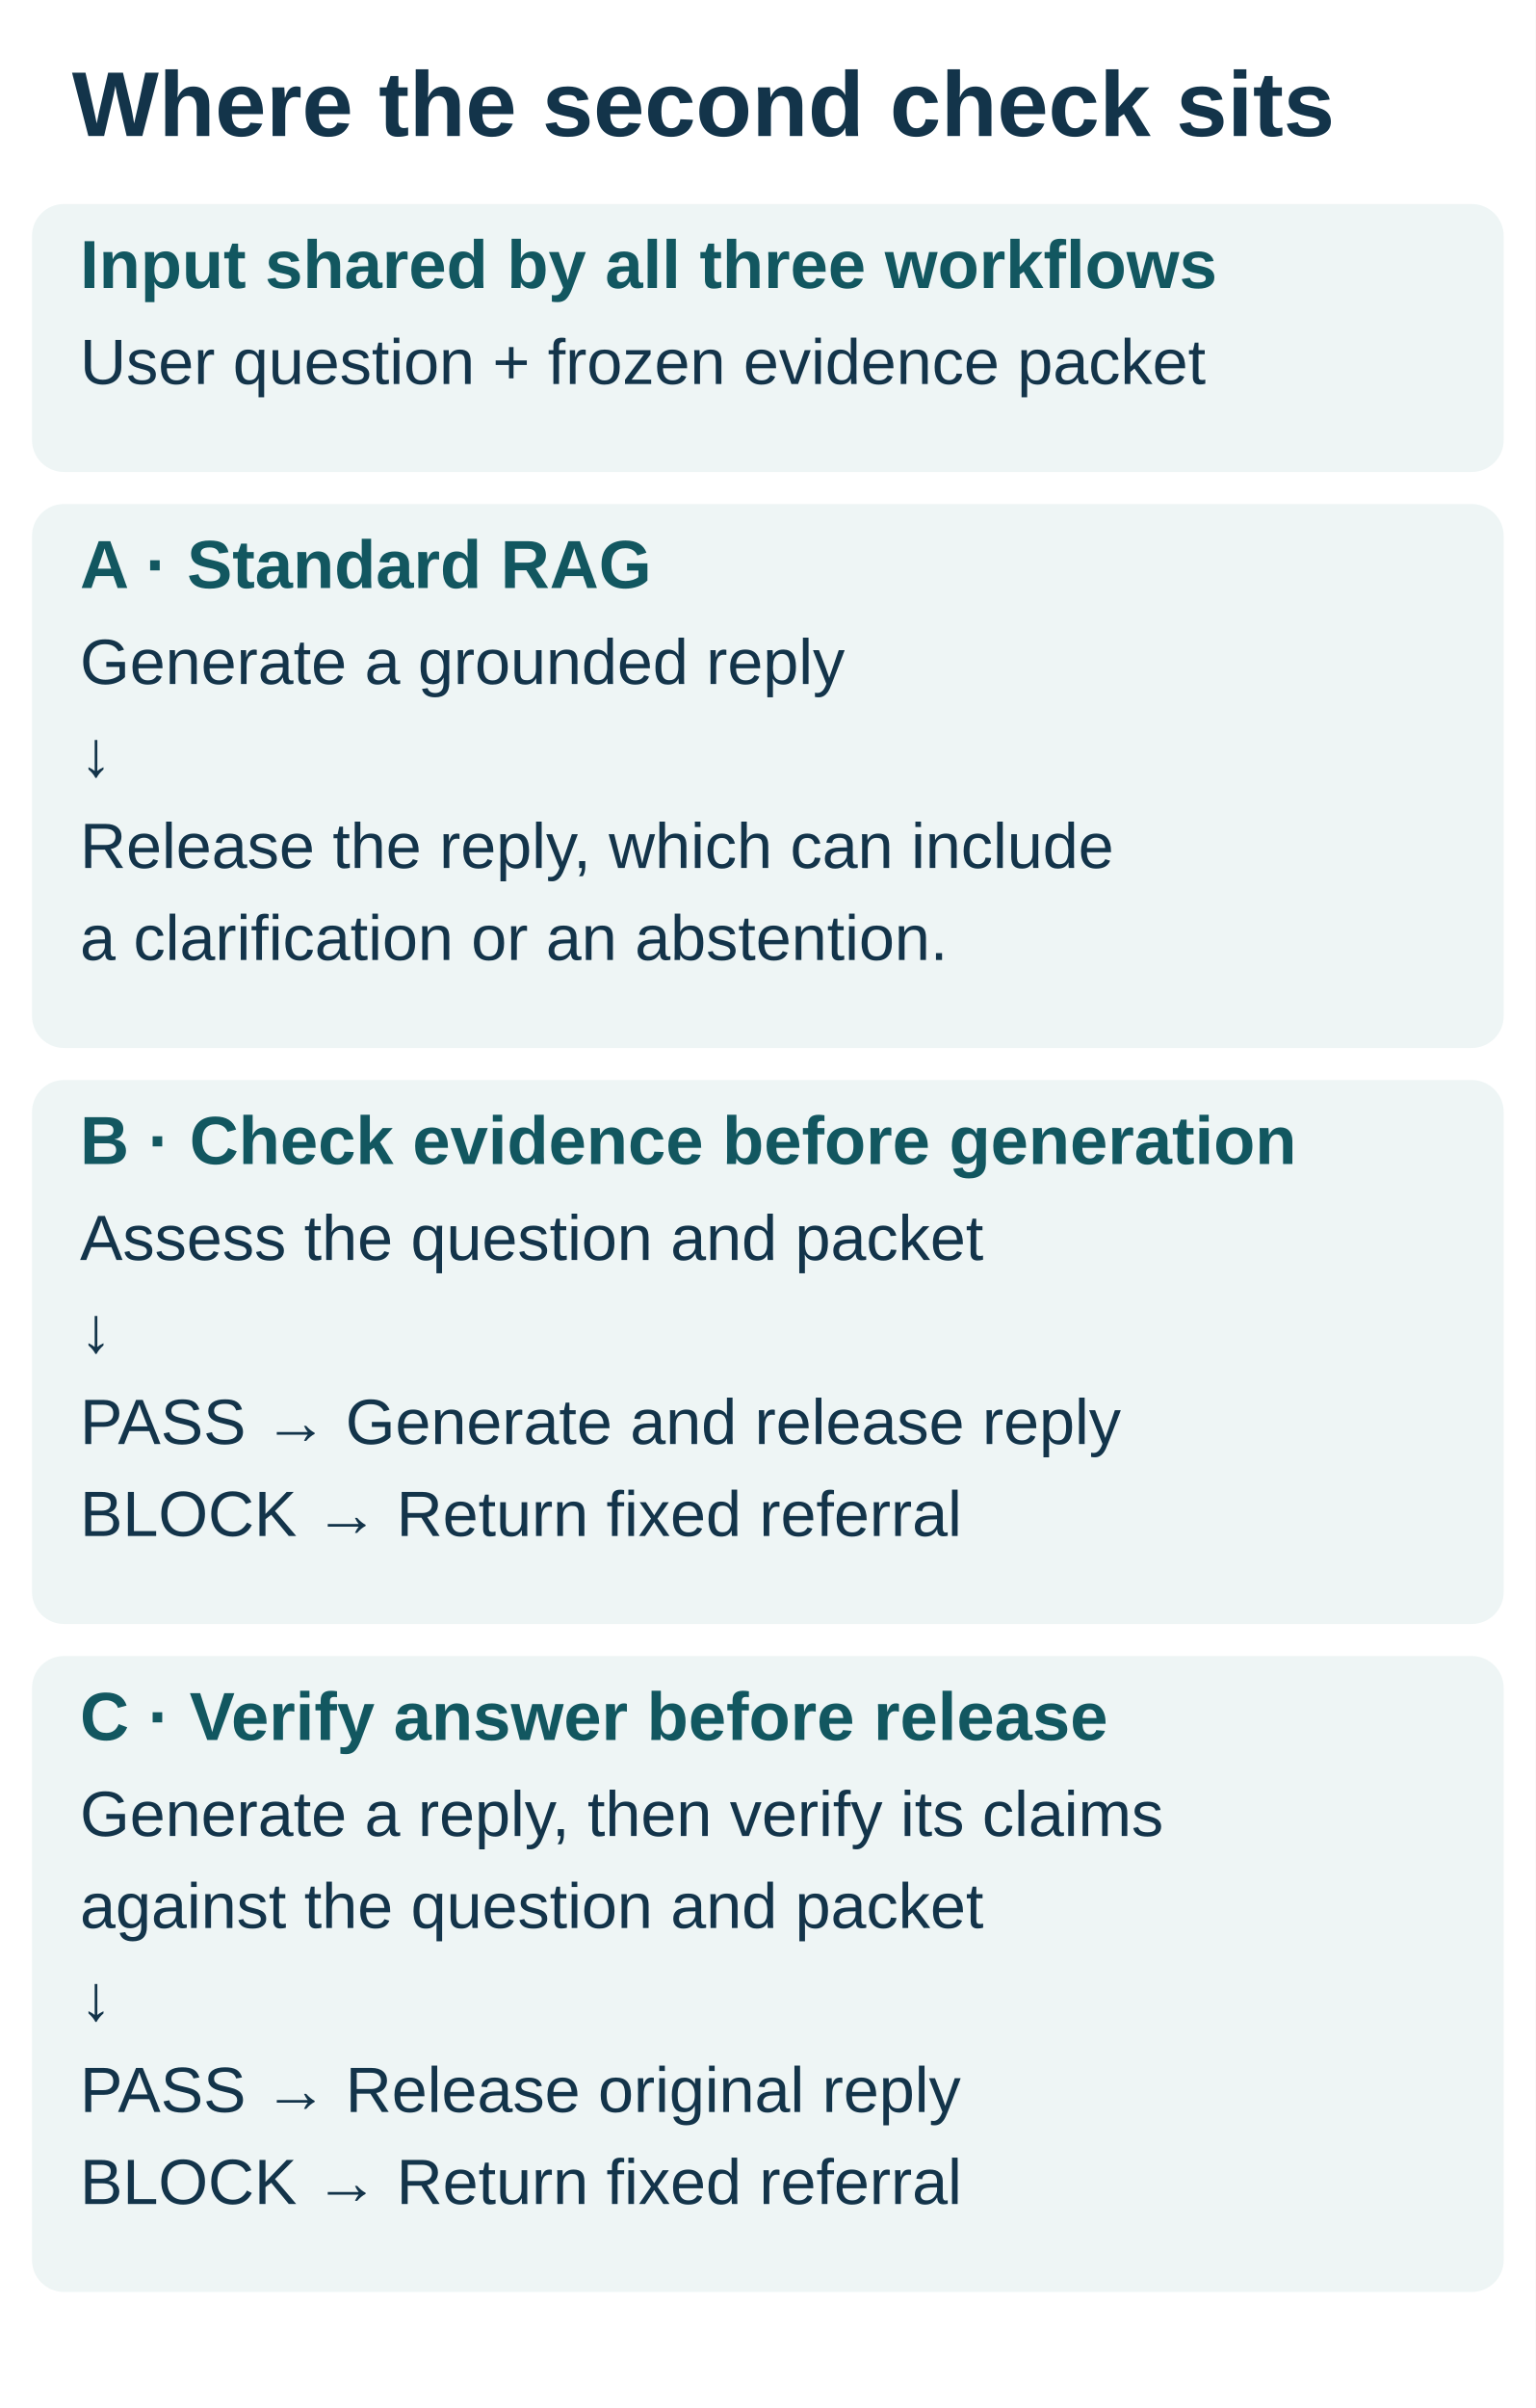
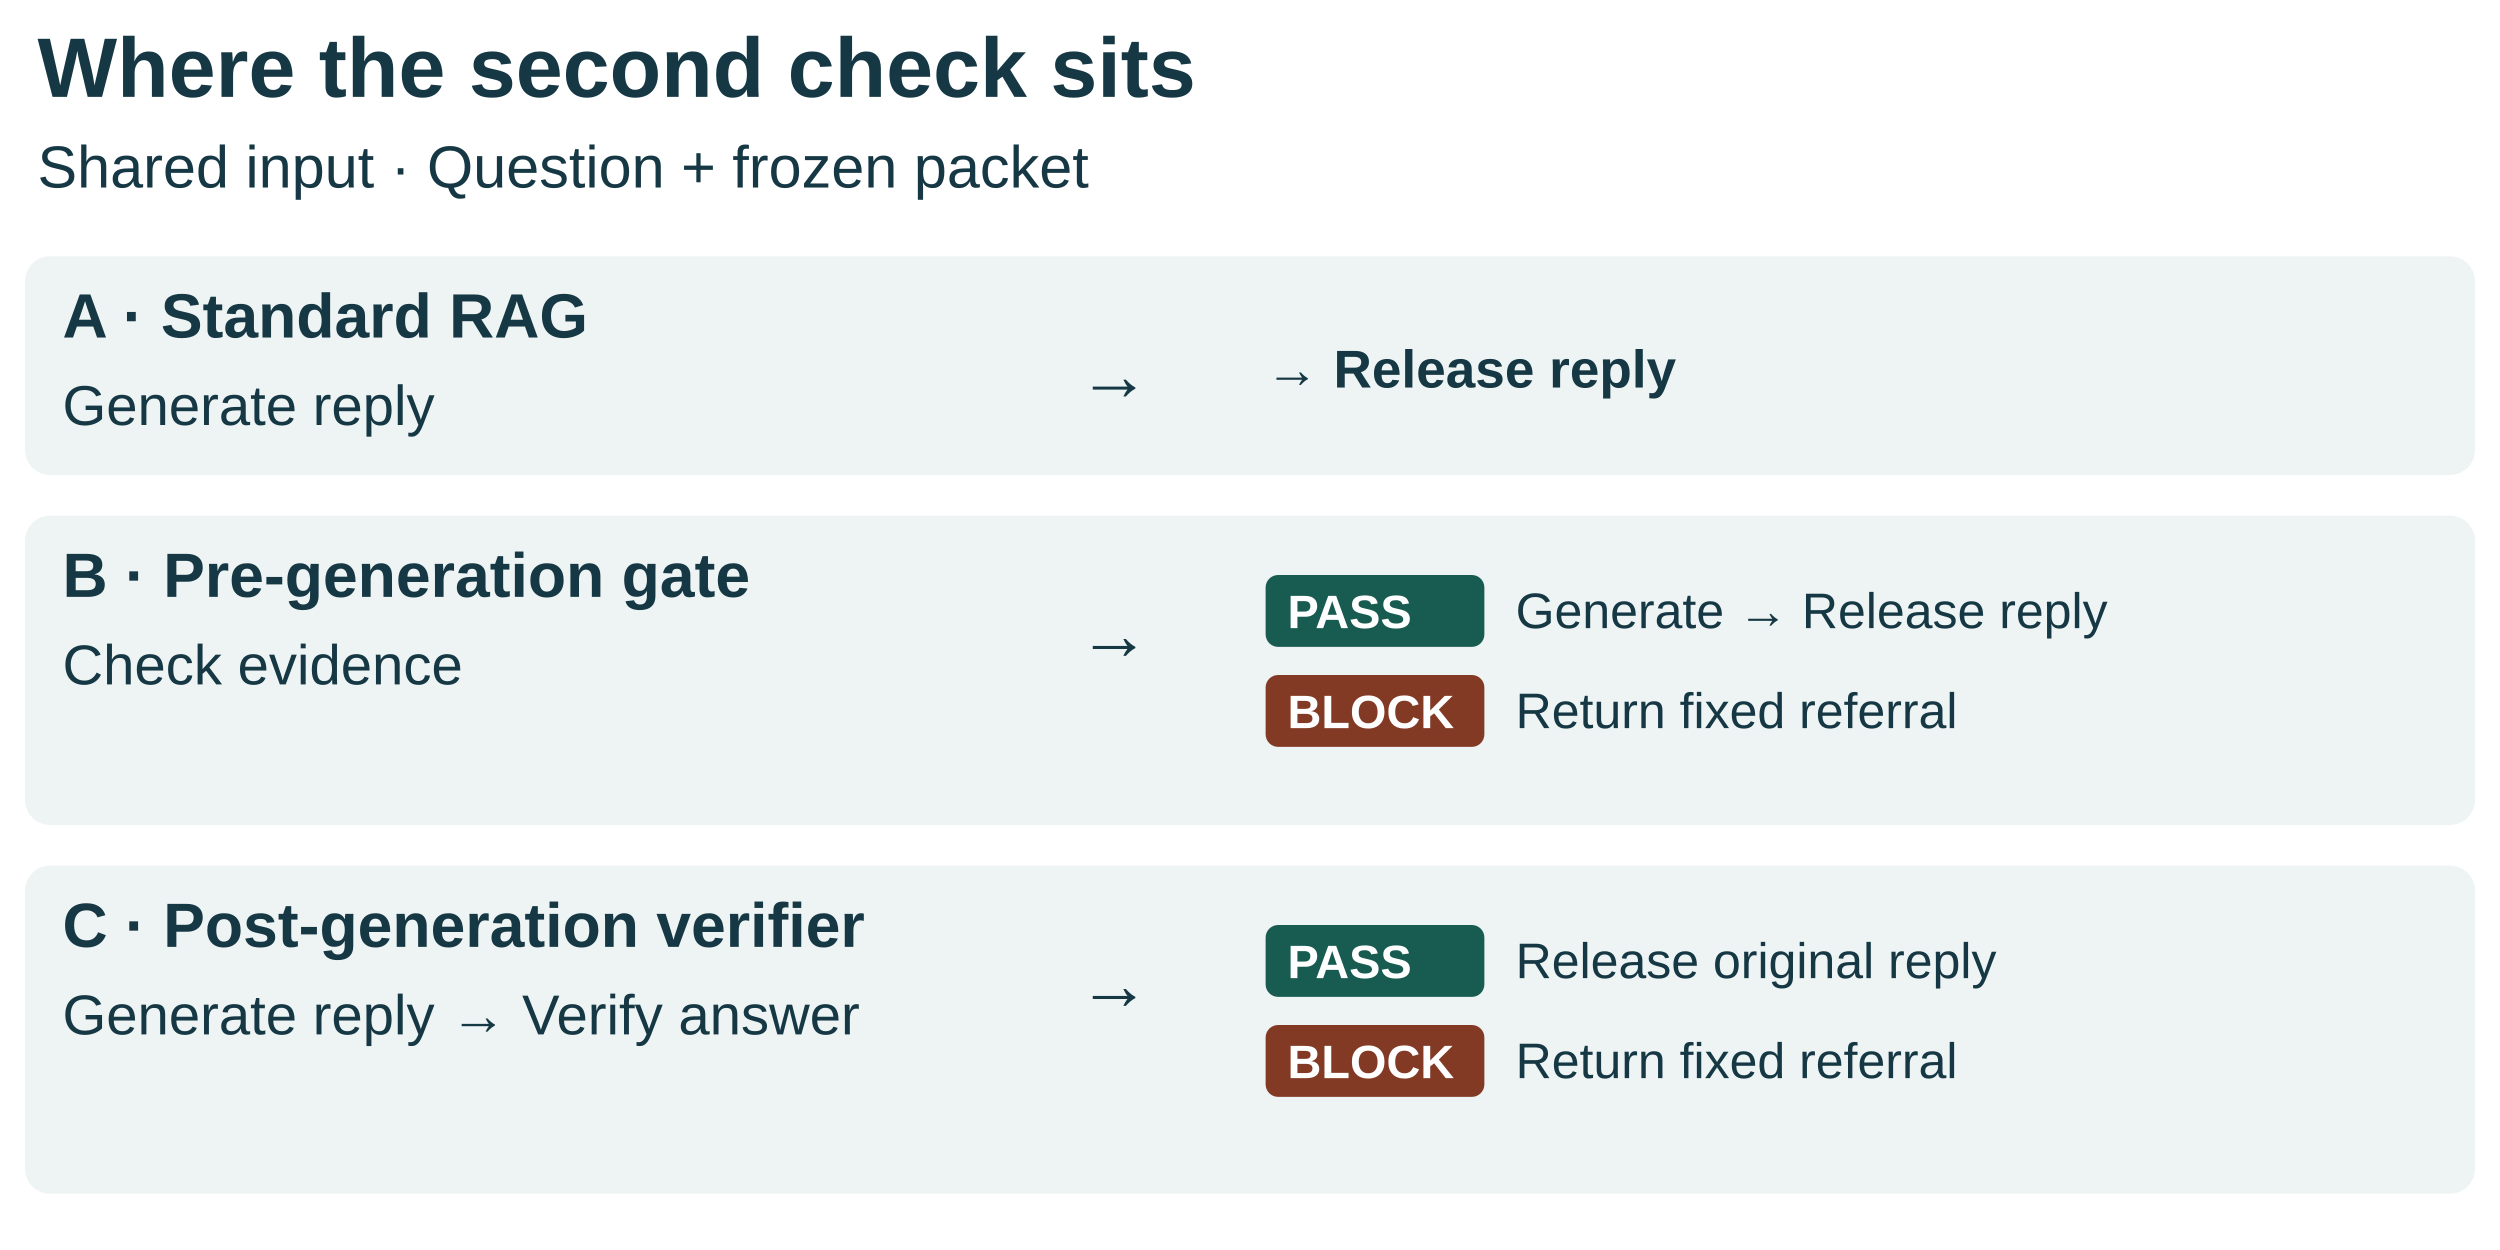
- <svg xmlns="http://www.w3.org/2000/svg" width="384" height="602" viewBox="0 0 384 602" role="img" aria-labelledby="title desc">
-   <rect width="384" height="602" fill="#fff" />
+ <svg xmlns="http://www.w3.org/2000/svg" width="800" height="400" viewBox="0 0 800 400" role="img" aria-labelledby="title desc">
+   <rect width="800" height="400" fill="#fff" />
  <g font-family="Arial, sans-serif">
-     <text x="18" y="34" font-size="23" font-weight="700" fill="#13344a">Where the second check sits</text>
-     <rect x="8" y="51" width="368" height="67" rx="8" fill="#eef5f5" />
-     <text x="20" y="72" font-size="17" font-weight="700" fill="#125760">Input shared by all three workflows</text>
-     <text x="20" y="96" font-size="16" fill="#13344a">User question + frozen evidence packet</text>
-     <rect x="8" y="126" width="368" height="136" rx="8" fill="#eef5f5" />
-     <text x="20" y="147" font-size="17" font-weight="700" fill="#125760">A · Standard RAG</text>
-     <text x="20" y="171" font-size="16" fill="#13344a">Generate a grounded reply</text>
-     <text x="20" y="194" font-size="16" fill="#13344a">↓</text>
-     <text x="20" y="217" font-size="16" fill="#13344a">Release the reply, which can include</text>
-     <text x="20" y="240" font-size="16" fill="#13344a">a clarification or an abstention.</text>
-     <rect x="8" y="270" width="368" height="136" rx="8" fill="#eef5f5" />
-     <text x="20" y="291" font-size="17" font-weight="700" fill="#125760">B · Check evidence before generation</text>
-     <text x="20" y="315" font-size="16" fill="#13344a">Assess the question and packet</text>
-     <text x="20" y="338" font-size="16" fill="#13344a">↓</text>
-     <text x="20" y="361" font-size="16" fill="#13344a">PASS → Generate and release reply</text>
-     <text x="20" y="384" font-size="16" fill="#13344a">BLOCK → Return fixed referral</text>
-     <rect x="8" y="414" width="368" height="159" rx="8" fill="#eef5f5" />
-     <text x="20" y="435" font-size="17" font-weight="700" fill="#125760">C · Verify answer before release</text>
-     <text x="20" y="459" font-size="16" fill="#13344a">Generate a reply, then verify its claims</text>
-     <text x="20" y="482" font-size="16" fill="#13344a">against the question and packet</text>
-     <text x="20" y="505" font-size="16" fill="#13344a">↓</text>
-     <text x="20" y="528" font-size="16" fill="#13344a">PASS → Release original reply</text>
-     <text x="20" y="551" font-size="16" fill="#13344a">BLOCK → Return fixed referral</text>
+     <text x="12" y="31" font-size="27" font-weight="700" fill="#163844">Where the second check sits</text>
+     <text x="12" y="60" font-size="19" fill="#163844">Shared input · Question + frozen packet</text>
+     <rect x="8" y="82" width="784" height="70" rx="8" fill="#eef4f4" />
+     <text x="20" y="108" font-size="20" font-weight="700" fill="#163844">A · Standard RAG</text>
+     <text x="20" y="136" font-size="18" fill="#163844">Generate reply</text>
+     <text x="345" y="128" font-size="23" font-weight="700" fill="#163844">→</text>
+     <text x="405" y="124" font-size="17" font-weight="700" fill="#163844">→ Release reply</text>
+     <rect x="8" y="165" width="784" height="99" rx="8" fill="#eef4f4" />
+     <text x="20" y="191" font-size="20" font-weight="700" fill="#163844">B · Pre-generation gate</text>
+     <text x="20" y="219" font-size="18" fill="#163844">Check evidence</text>
+     <text x="345" y="211" font-size="23" font-weight="700" fill="#163844">→</text>
+     <rect x="405" y="184" width="70" height="23" rx="4" fill="#185b51" />
+     <text x="412" y="201" font-size="15" font-weight="700" fill="#fff">PASS</text>
+     <text x="485" y="201" font-size="16" fill="#163844">Generate → Release reply</text>
+     <rect x="405" y="216" width="70" height="23" rx="4" fill="#823a24" />
+     <text x="412" y="233" font-size="15" font-weight="700" fill="#fff">BLOCK</text>
+     <text x="485" y="233" font-size="16" fill="#163844">Return fixed referral</text>
+     <rect x="8" y="277" width="784" height="105" rx="8" fill="#eef4f4" />
+     <text x="20" y="303" font-size="20" font-weight="700" fill="#163844">C · Post-generation verifier</text>
+     <text x="20" y="331" font-size="18" fill="#163844">Generate reply → Verify answer</text>
+     <text x="345" y="323" font-size="23" font-weight="700" fill="#163844">→</text>
+     <rect x="405" y="296" width="70" height="23" rx="4" fill="#185b51" />
+     <text x="412" y="313" font-size="15" font-weight="700" fill="#fff">PASS</text>
+     <text x="485" y="313" font-size="16" fill="#163844">Release original reply</text>
+     <rect x="405" y="328" width="70" height="23" rx="4" fill="#823a24" />
+     <text x="412" y="345" font-size="15" font-weight="700" fill="#fff">BLOCK</text>
+     <text x="485" y="345" font-size="16" fill="#163844">Return fixed referral</text>
  </g>
</svg>
